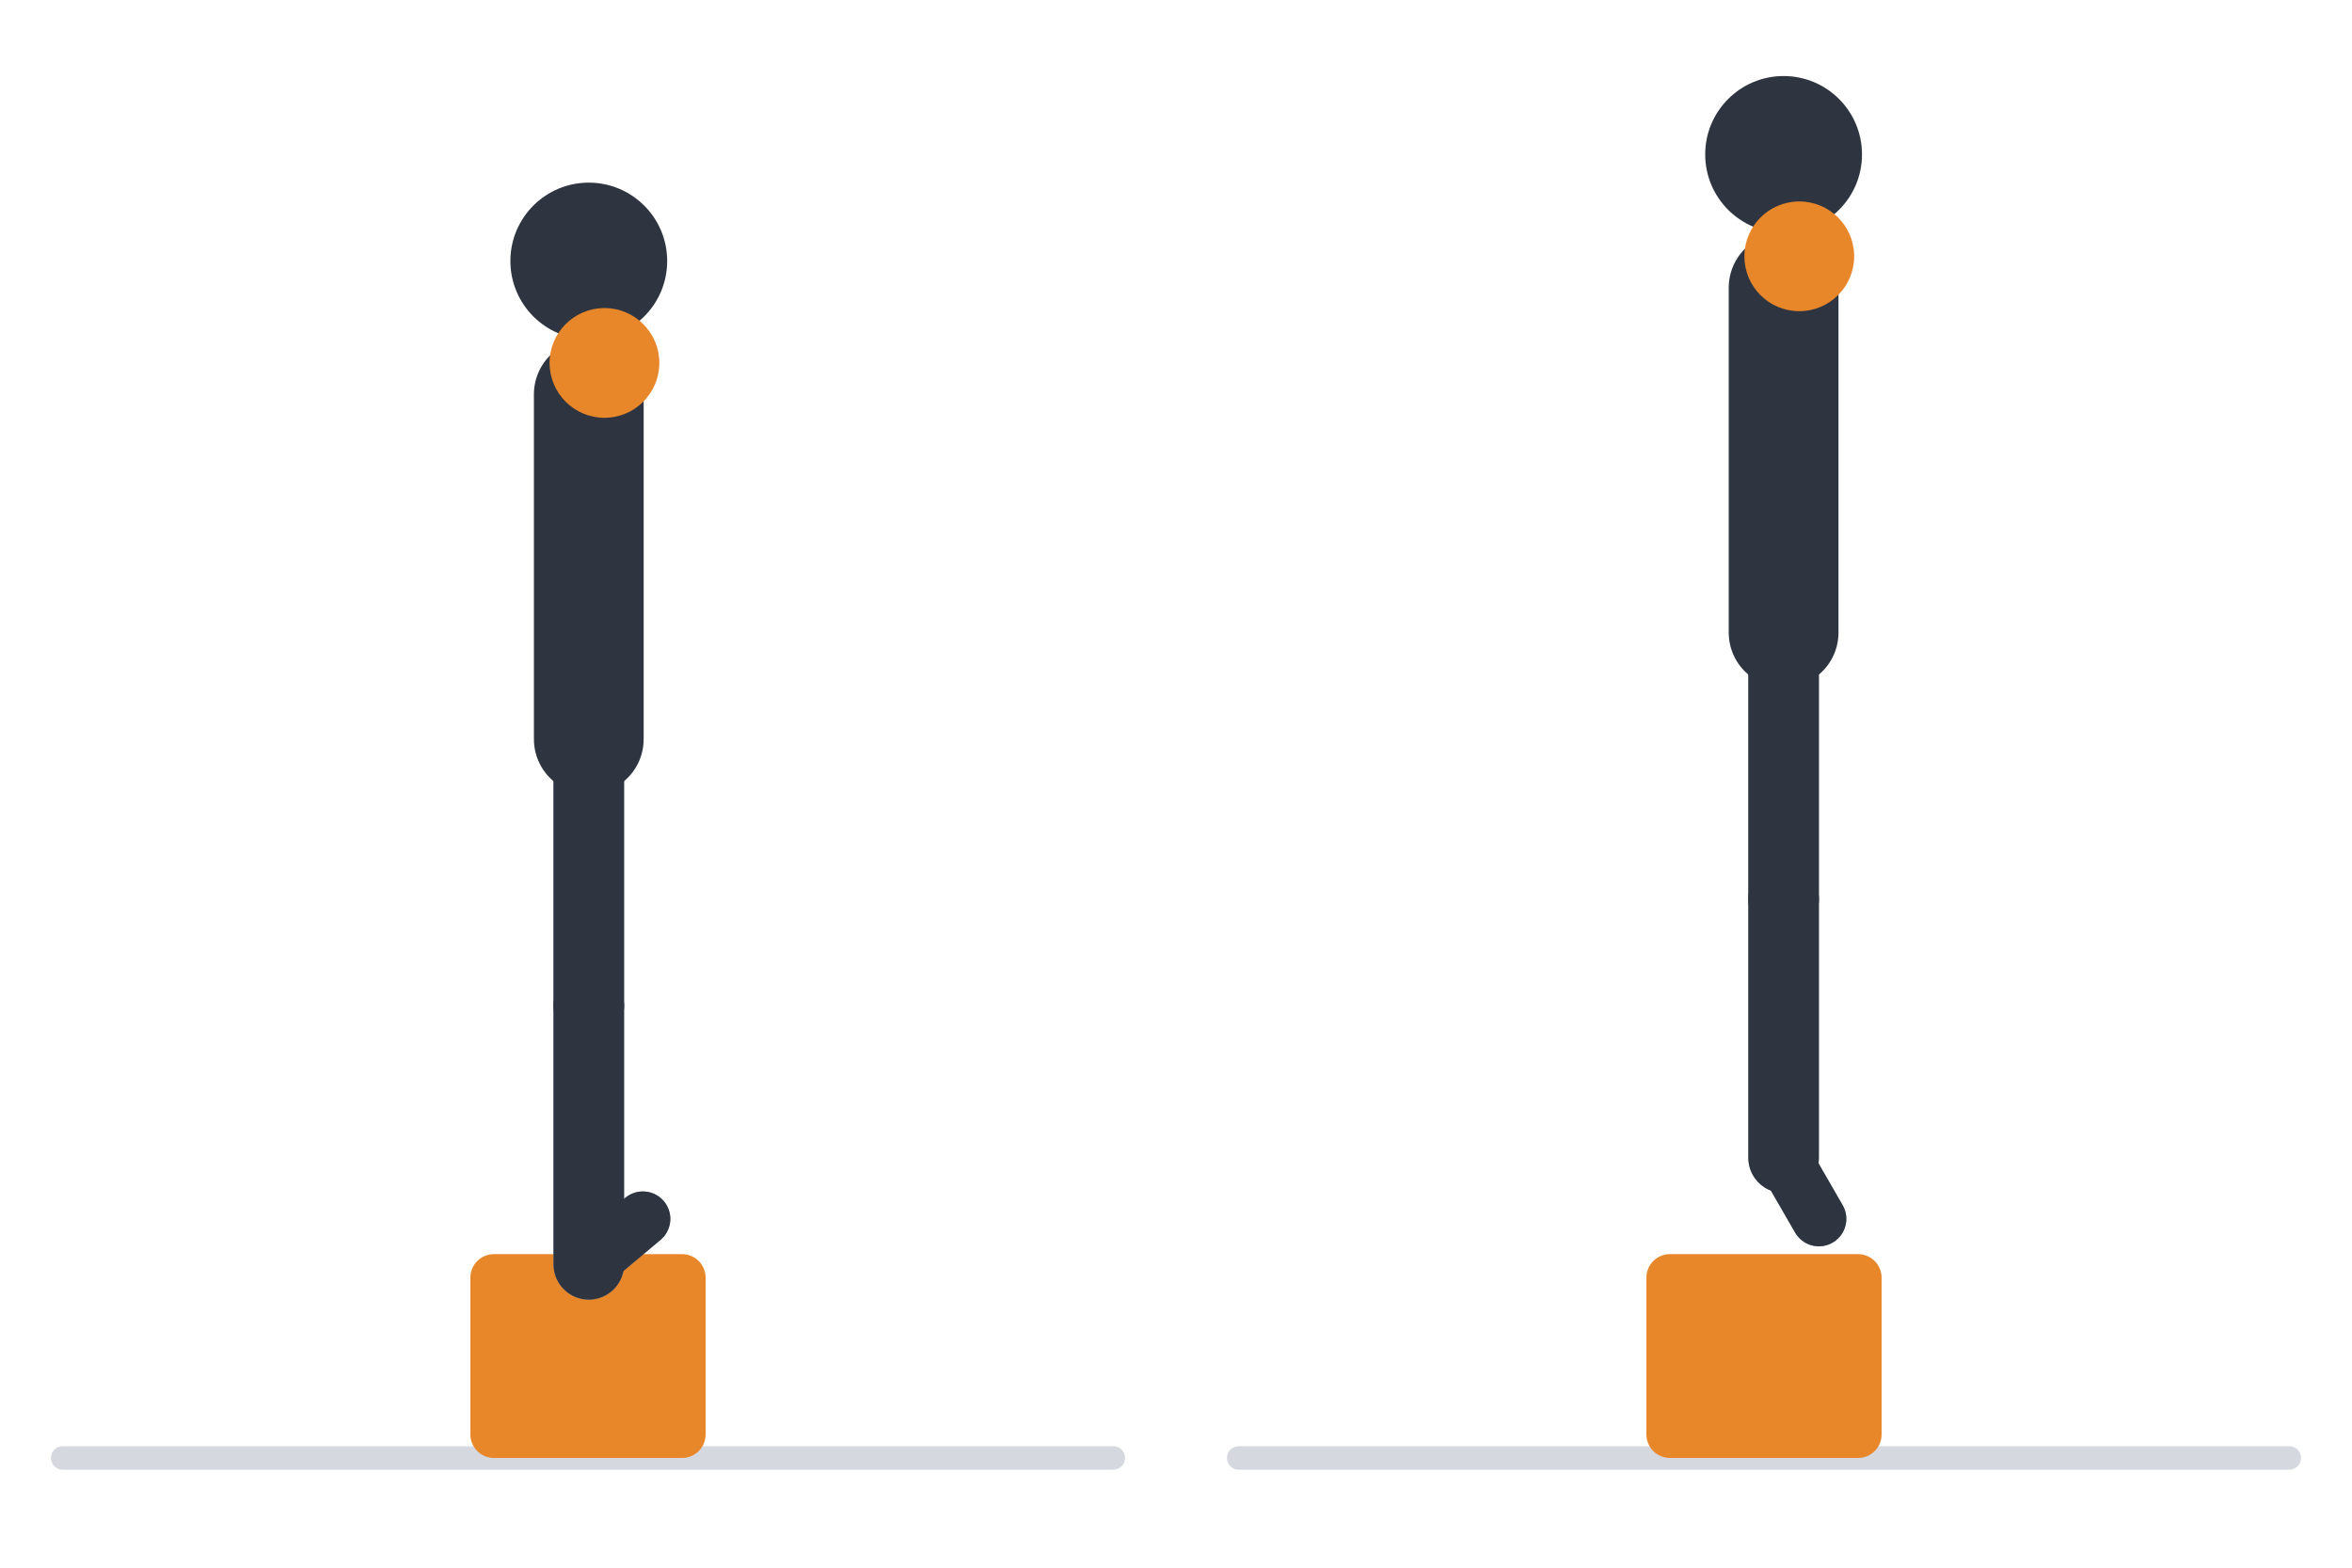
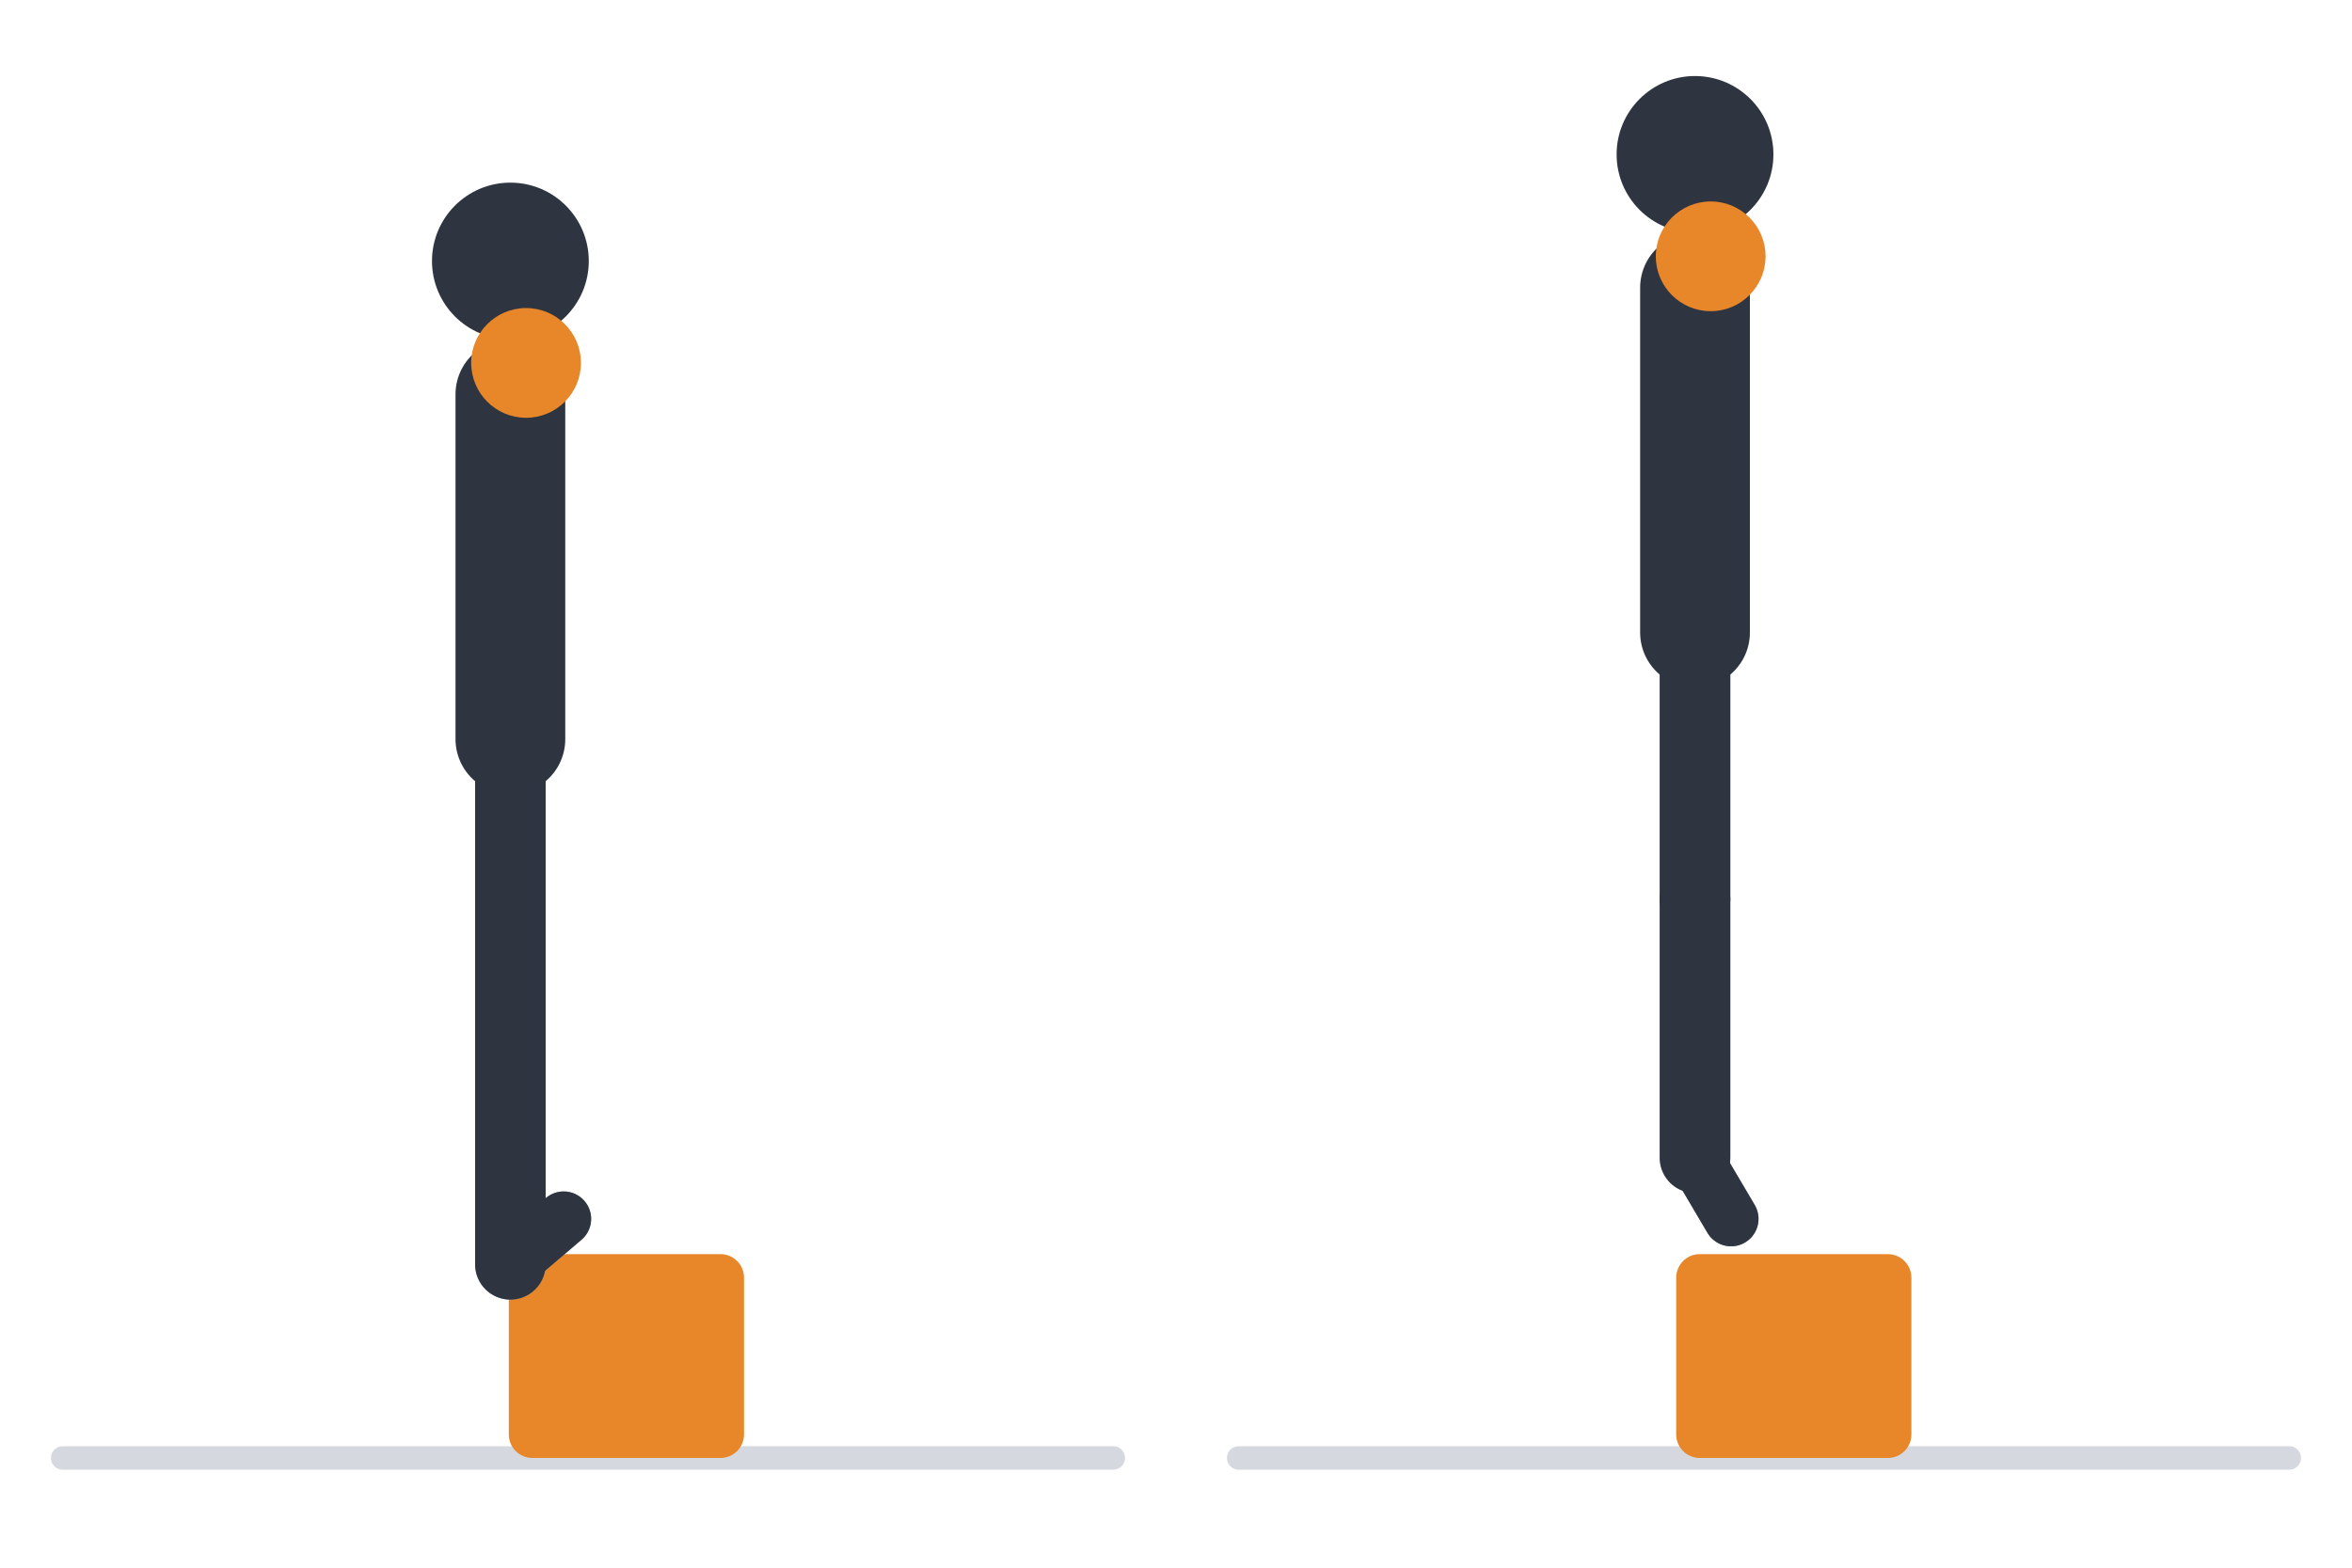
<svg xmlns="http://www.w3.org/2000/svg" width="300" height="200" viewBox="0 0 300 200">
  <line x1="8.0" y1="186.0" x2="142.0" y2="186.0" stroke="#D5D9DF" stroke-width="3" stroke-linecap="round" />
-   <rect x="60.0" y="160.0" width="30.0" height="26.0" rx="3" fill="#E8862A" />
-   <line x1="75.1" y1="50.3" x2="75.1" y2="75.3" stroke="#8E96A3" stroke-width="8" stroke-linecap="round" />
-   <line x1="75.1" y1="75.3" x2="75.1" y2="98.3" stroke="#8E96A3" stroke-width="8" stroke-linecap="round" />
-   <line x1="75.1" y1="94.3" x2="75.1" y2="128.3" stroke="#8E96A3" stroke-width="9" stroke-linecap="round" />
-   <line x1="75.1" y1="128.3" x2="75.1" y2="161.3" stroke="#8E96A3" stroke-width="9" stroke-linecap="round" />
-   <line x1="75.1" y1="161.3" x2="82.0" y2="155.5" stroke="#8E96A3" stroke-width="7" stroke-linecap="round" />
-   <line x1="75.1" y1="94.3" x2="75.1" y2="50.3" stroke="#2F3540" stroke-width="14" stroke-linecap="round" />
-   <circle cx="75.1" cy="33.3" r="10.0" fill="#2F3540" />
-   <line x1="75.1" y1="94.3" x2="75.1" y2="128.3" stroke="#2F3540" stroke-width="9" stroke-linecap="round" />
-   <line x1="75.1" y1="128.3" x2="75.1" y2="161.3" stroke="#2F3540" stroke-width="9" stroke-linecap="round" />
-   <line x1="75.1" y1="161.3" x2="82.0" y2="155.5" stroke="#2F3540" stroke-width="7" stroke-linecap="round" />
-   <line x1="75.1" y1="50.3" x2="75.1" y2="75.3" stroke="#2F3540" stroke-width="8" stroke-linecap="round" />
-   <line x1="75.1" y1="75.3" x2="75.1" y2="98.3" stroke="#2F3540" stroke-width="8" stroke-linecap="round" />
-   <circle cx="77.1" cy="46.3" r="7.0" fill="#E8862A" />
+   <rect x="64.9" y="160.0" width="30.0" height="26.0" rx="3" fill="#E8862A" />
+   <line x1="65.1" y1="50.3" x2="65.1" y2="75.3" stroke="#8E96A3" stroke-width="8" stroke-linecap="round" />
+   <line x1="65.1" y1="75.3" x2="65.1" y2="98.3" stroke="#8E96A3" stroke-width="8" stroke-linecap="round" />
+   <line x1="65.1" y1="94.3" x2="65.1" y2="128.3" stroke="#8E96A3" stroke-width="9" stroke-linecap="round" />
+   <line x1="65.1" y1="128.3" x2="65.1" y2="161.3" stroke="#8E96A3" stroke-width="9" stroke-linecap="round" />
+   <line x1="65.1" y1="161.3" x2="71.9" y2="155.5" stroke="#8E96A3" stroke-width="7" stroke-linecap="round" />
+   <line x1="65.1" y1="94.3" x2="65.1" y2="50.3" stroke="#2F3540" stroke-width="14" stroke-linecap="round" />
+   <circle cx="65.1" cy="33.3" r="10.0" fill="#2F3540" />
+   <line x1="65.1" y1="94.3" x2="65.1" y2="128.3" stroke="#2F3540" stroke-width="9" stroke-linecap="round" />
+   <line x1="65.1" y1="128.3" x2="65.1" y2="161.3" stroke="#2F3540" stroke-width="9" stroke-linecap="round" />
+   <line x1="65.1" y1="161.3" x2="71.9" y2="155.5" stroke="#2F3540" stroke-width="7" stroke-linecap="round" />
+   <line x1="65.1" y1="50.3" x2="65.1" y2="75.3" stroke="#2F3540" stroke-width="8" stroke-linecap="round" />
+   <line x1="65.1" y1="75.3" x2="65.1" y2="98.3" stroke="#2F3540" stroke-width="8" stroke-linecap="round" />
+   <circle cx="67.1" cy="46.3" r="7.0" fill="#E8862A" />
  <line x1="158.0" y1="186.0" x2="292.0" y2="186.0" stroke="#D5D9DF" stroke-width="3" stroke-linecap="round" />
-   <rect x="210.0" y="160.0" width="30.0" height="26.0" rx="3" fill="#E8862A" />
-   <line x1="227.5" y1="36.7" x2="227.5" y2="61.7" stroke="#8E96A3" stroke-width="8" stroke-linecap="round" />
-   <line x1="227.5" y1="61.7" x2="227.5" y2="84.7" stroke="#8E96A3" stroke-width="8" stroke-linecap="round" />
-   <line x1="227.5" y1="80.7" x2="227.5" y2="114.7" stroke="#8E96A3" stroke-width="9" stroke-linecap="round" />
-   <line x1="227.5" y1="114.7" x2="227.5" y2="147.7" stroke="#8E96A3" stroke-width="9" stroke-linecap="round" />
-   <line x1="227.5" y1="147.7" x2="232.0" y2="155.5" stroke="#8E96A3" stroke-width="7" stroke-linecap="round" />
-   <line x1="227.5" y1="80.7" x2="227.5" y2="36.7" stroke="#2F3540" stroke-width="14" stroke-linecap="round" />
-   <circle cx="227.5" cy="19.7" r="10.0" fill="#2F3540" />
-   <line x1="227.5" y1="80.7" x2="227.5" y2="114.7" stroke="#2F3540" stroke-width="9" stroke-linecap="round" />
-   <line x1="227.5" y1="114.7" x2="227.5" y2="147.7" stroke="#2F3540" stroke-width="9" stroke-linecap="round" />
-   <line x1="227.5" y1="147.7" x2="232.0" y2="155.5" stroke="#2F3540" stroke-width="7" stroke-linecap="round" />
-   <line x1="227.5" y1="36.7" x2="227.5" y2="61.7" stroke="#2F3540" stroke-width="8" stroke-linecap="round" />
-   <line x1="227.5" y1="61.7" x2="227.5" y2="84.7" stroke="#2F3540" stroke-width="8" stroke-linecap="round" />
-   <circle cx="229.5" cy="32.7" r="7.0" fill="#E8862A" />
+   <rect x="213.8" y="160.0" width="30.0" height="26.0" rx="3" fill="#E8862A" />
+   <line x1="216.2" y1="36.7" x2="216.2" y2="61.7" stroke="#8E96A3" stroke-width="8" stroke-linecap="round" />
+   <line x1="216.2" y1="61.7" x2="216.2" y2="84.7" stroke="#8E96A3" stroke-width="8" stroke-linecap="round" />
+   <line x1="216.2" y1="80.7" x2="216.2" y2="114.7" stroke="#8E96A3" stroke-width="9" stroke-linecap="round" />
+   <line x1="216.2" y1="114.7" x2="216.2" y2="147.7" stroke="#8E96A3" stroke-width="9" stroke-linecap="round" />
+   <line x1="216.2" y1="147.7" x2="220.8" y2="155.5" stroke="#8E96A3" stroke-width="7" stroke-linecap="round" />
+   <line x1="216.2" y1="80.7" x2="216.2" y2="36.7" stroke="#2F3540" stroke-width="14" stroke-linecap="round" />
+   <circle cx="216.2" cy="19.7" r="10.0" fill="#2F3540" />
+   <line x1="216.2" y1="80.7" x2="216.2" y2="114.7" stroke="#2F3540" stroke-width="9" stroke-linecap="round" />
+   <line x1="216.2" y1="114.7" x2="216.2" y2="147.7" stroke="#2F3540" stroke-width="9" stroke-linecap="round" />
+   <line x1="216.2" y1="147.7" x2="220.8" y2="155.5" stroke="#2F3540" stroke-width="7" stroke-linecap="round" />
+   <line x1="216.2" y1="36.7" x2="216.2" y2="61.7" stroke="#2F3540" stroke-width="8" stroke-linecap="round" />
+   <line x1="216.2" y1="61.7" x2="216.2" y2="84.7" stroke="#2F3540" stroke-width="8" stroke-linecap="round" />
+   <circle cx="218.2" cy="32.7" r="7.0" fill="#E8862A" />
</svg>
